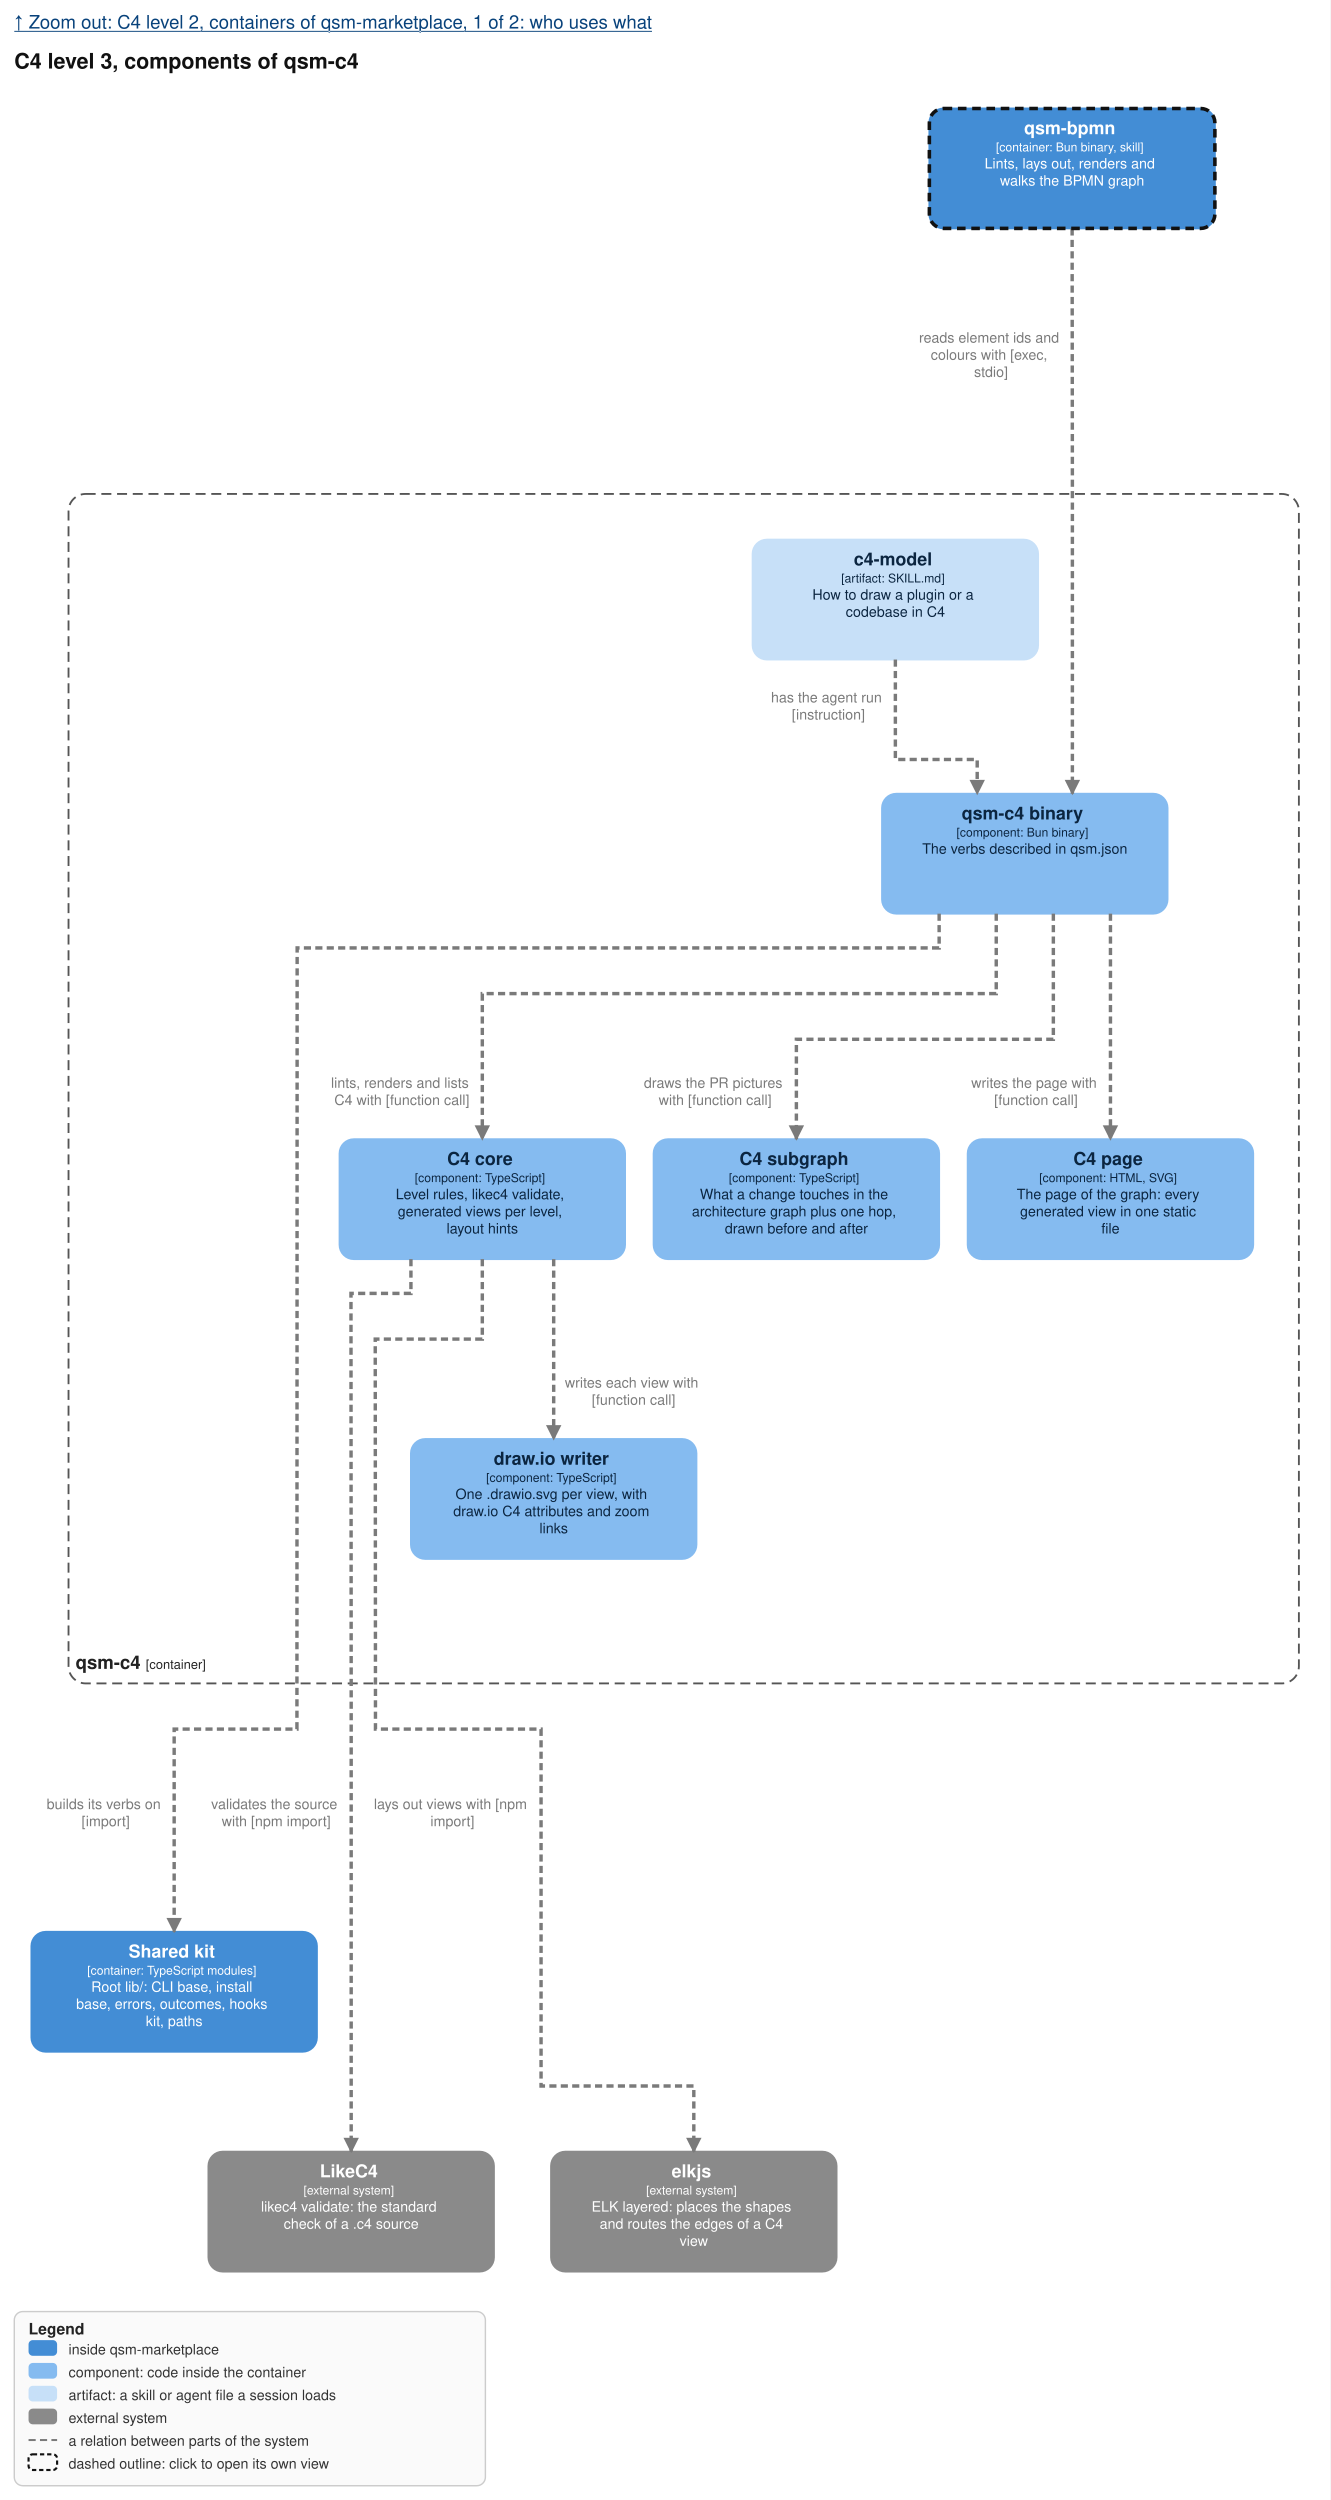
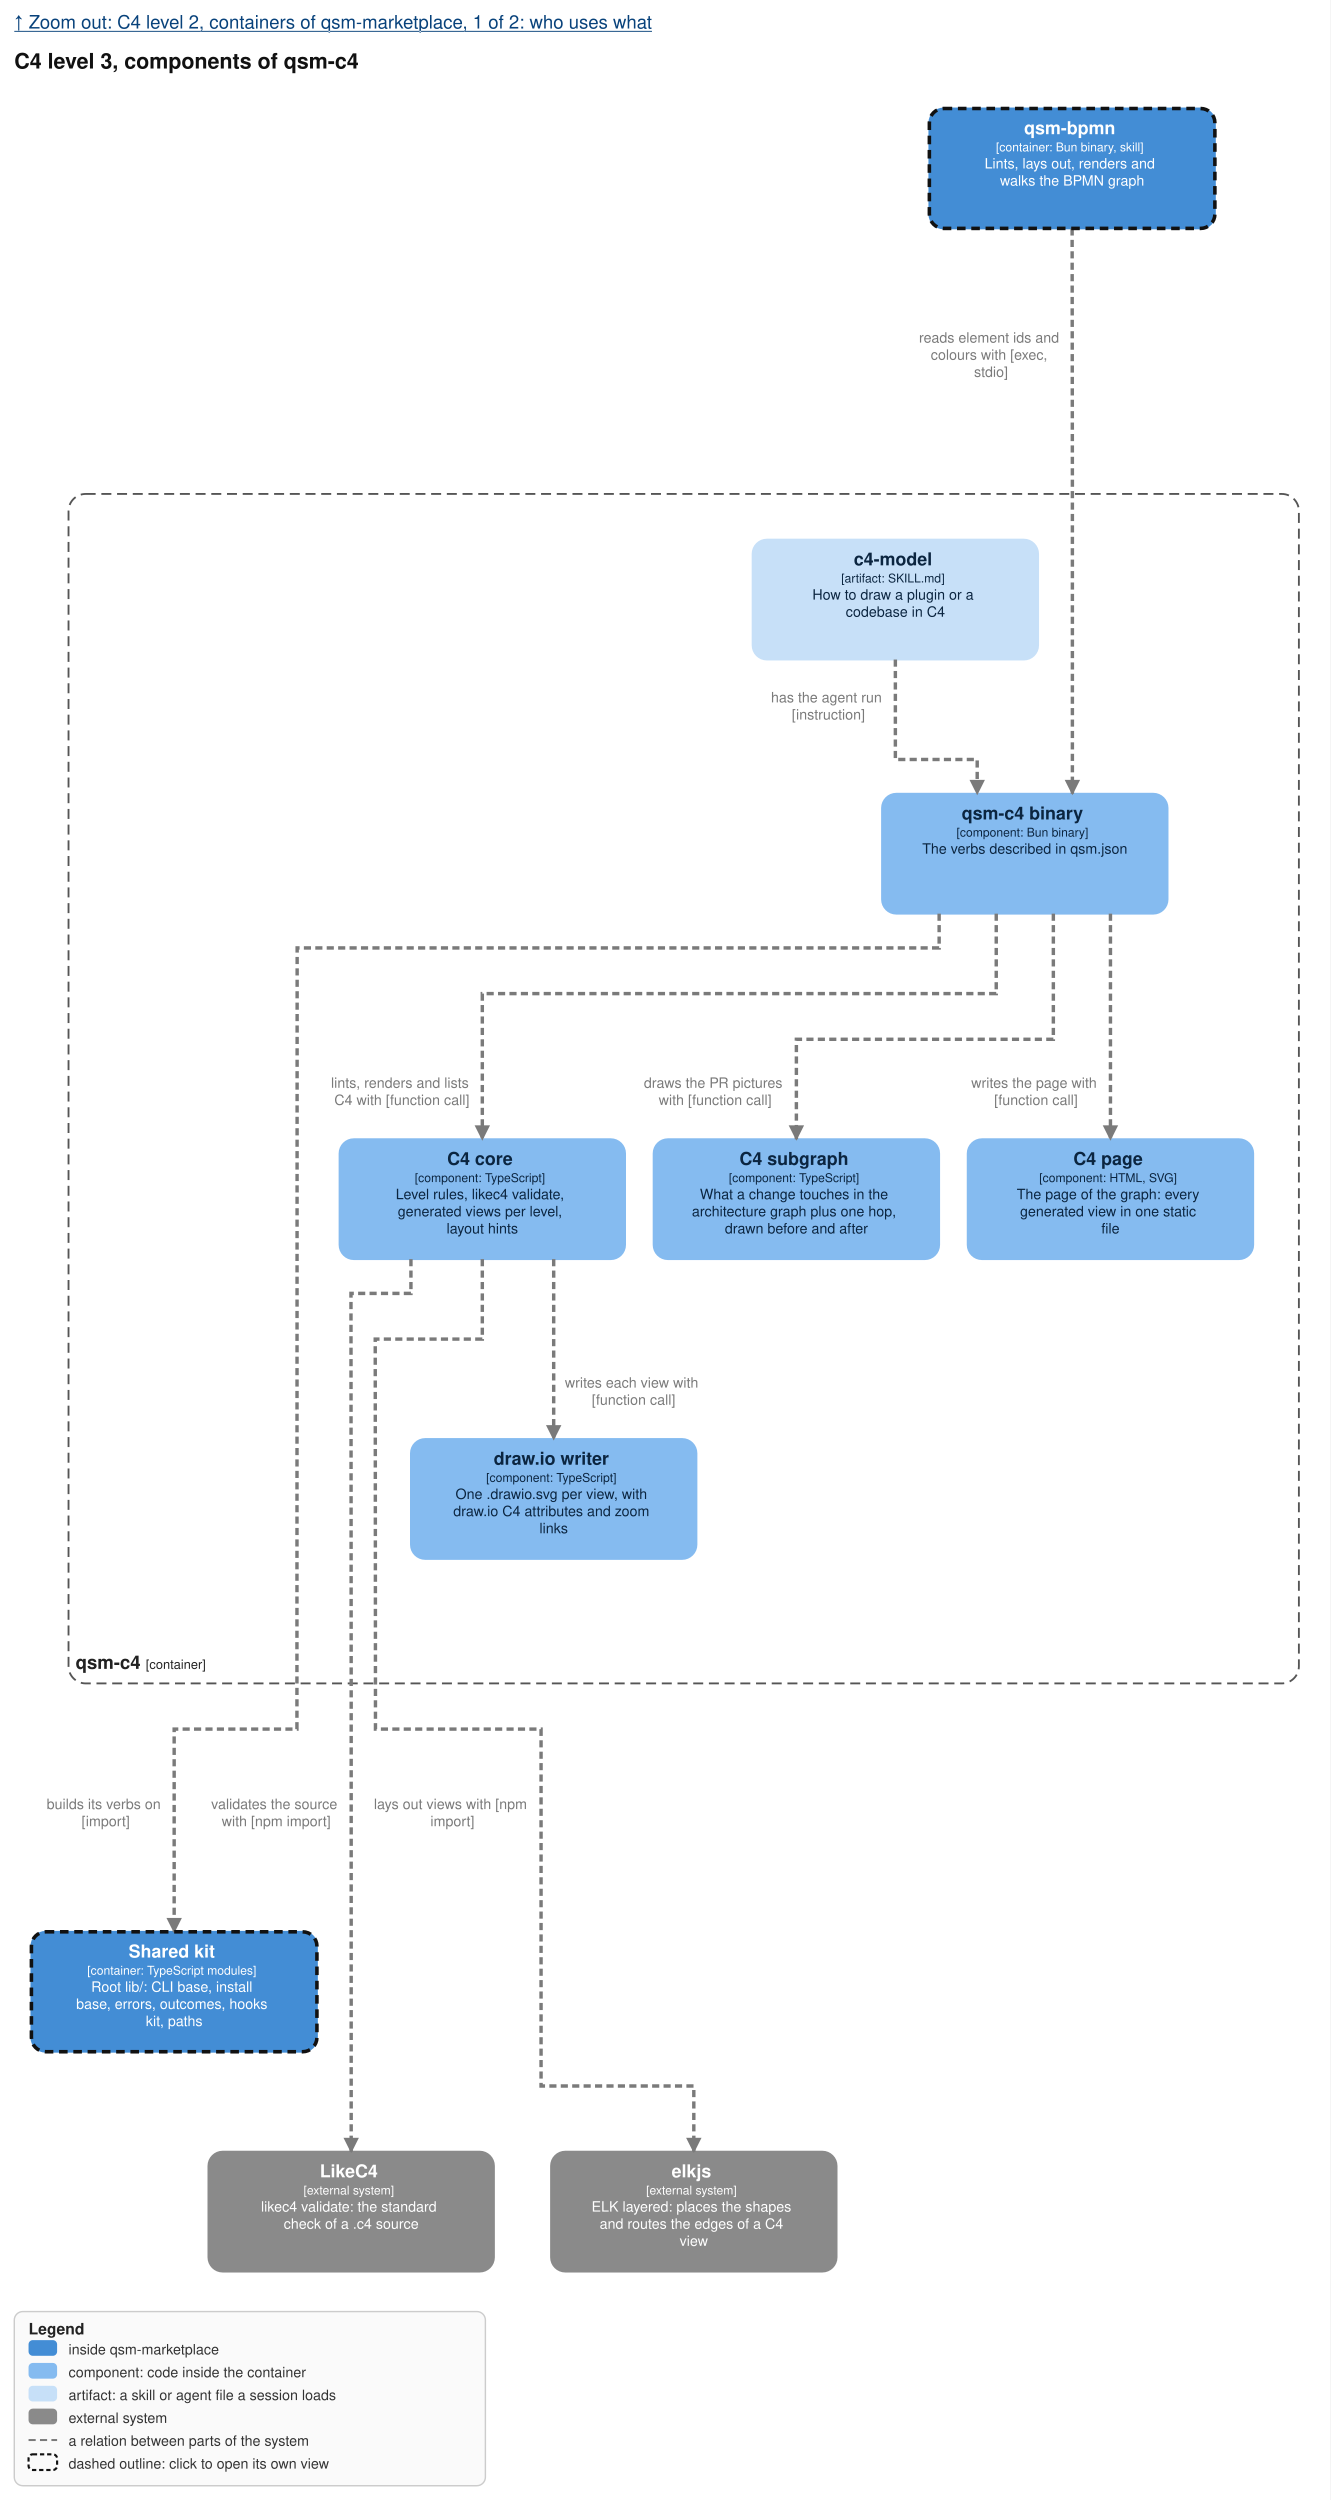
<svg xmlns="http://www.w3.org/2000/svg" content="&lt;mxfile host=&quot;qsm-c4&quot;&gt;&lt;diagram name=&quot;components-c4&quot; id=&quot;components-c4&quot;&gt;&lt;mxGraphModel grid=&quot;1&quot; gridSize=&quot;10&quot; page=&quot;0&quot;&gt;&lt;root&gt;&lt;mxCell id=&quot;0&quot;/&gt;&lt;mxCell id=&quot;1&quot; parent=&quot;0&quot;/&gt;&lt;object id=&quot;c2&quot; label=&quot;&amp;lt;b&amp;gt;%c4Name%&amp;lt;/b&amp;gt;&amp;lt;div&amp;gt;[%c4Application%]&amp;lt;/div&amp;gt;&quot; placeholders=&quot;1&quot; c4Type=&quot;ContainerScopeBoundary&quot; c4Name=&quot;qsm-c4&quot; c4Application=&quot;Container&quot; c4Id=&quot;mp.c4&quot;&gt;&lt;mxCell style=&quot;rounded=1;fontSize=11;whiteSpace=wrap;html=1;dashed=1;arcSize=4;fillColor=none;strokeColor=#555555;fontColor=#222222;align=left;verticalAlign=bottom;spacing=10;dashPattern=8 4;metaEdit=1;connectable=0;&quot; vertex=&quot;1&quot; parent=&quot;1&quot;&gt;&lt;mxGeometry x=&quot;38&quot; y=&quot;282&quot; width=&quot;861.848&quot; height=&quot;833.2&quot; as=&quot;geometry&quot;/&gt;&lt;/mxCell&gt;&lt;/object&gt;&lt;object id=&quot;c3&quot; label=&quot;&amp;lt;b&amp;gt;%c4Name%&amp;lt;/b&amp;gt;&amp;lt;div&amp;gt;[%c4Type%%c4TechnologySep%%c4Technology%]&amp;lt;/div&amp;gt;&amp;lt;div style=&amp;quot;font-size:11px&amp;quot;&amp;gt;%c4Description%&amp;lt;/div&amp;gt;&quot; placeholders=&quot;1&quot; c4Type=&quot;Component&quot; c4Name=&quot;qsm-c4 binary&quot; c4Technology=&quot;Bun binary&quot; c4TechnologySep=&quot;: &quot; c4Description=&quot;The verbs described in qsm.json&quot; c4Id=&quot;mp.c4.tool&quot; c4Tags=&quot;&quot; c4Path=&quot;plugins/qsm-c4/scripts/cli.ts&quot;&gt;&lt;mxCell style=&quot;rounded=1;whiteSpace=wrap;html=1;arcSize=10;fillColor=#85bbf0;strokeColor=#85bbf0;fontColor=#0b2540;metaEdit=1;resizable=1;&quot; vertex=&quot;1&quot; parent=&quot;1&quot;&gt;&lt;mxGeometry x=&quot;607.848&quot; y=&quot;492&quot; width=&quot;200&quot; height=&quot;84&quot; as=&quot;geometry&quot;/&gt;&lt;/mxCell&gt;&lt;/object&gt;&lt;object id=&quot;c4&quot; label=&quot;&amp;lt;b&amp;gt;%c4Name%&amp;lt;/b&amp;gt;&amp;lt;div&amp;gt;[%c4Type%%c4TechnologySep%%c4Technology%]&amp;lt;/div&amp;gt;&amp;lt;div style=&amp;quot;font-size:11px&amp;quot;&amp;gt;%c4Description%&amp;lt;/div&amp;gt;&quot; placeholders=&quot;1&quot; c4Type=&quot;Component&quot; c4Name=&quot;C4 core&quot; c4Technology=&quot;TypeScript&quot; c4TechnologySep=&quot;: &quot; c4Description=&quot;Level rules, likec4 validate, generated views per level, layout hints&quot; c4Id=&quot;mp.c4.core&quot; c4Tags=&quot;&quot; c4Path=&quot;plugins/qsm-c4/lib/c4&quot;&gt;&lt;mxCell style=&quot;rounded=1;whiteSpace=wrap;html=1;arcSize=10;fillColor=#85bbf0;strokeColor=#85bbf0;fontColor=#0b2540;metaEdit=1;resizable=1;&quot; vertex=&quot;1&quot; parent=&quot;1&quot;&gt;&lt;mxGeometry x=&quot;227.848&quot; y=&quot;734&quot; width=&quot;200&quot; height=&quot;84&quot; as=&quot;geometry&quot;/&gt;&lt;/mxCell&gt;&lt;/object&gt;&lt;object id=&quot;c5&quot; label=&quot;&amp;lt;b&amp;gt;%c4Name%&amp;lt;/b&amp;gt;&amp;lt;div&amp;gt;[%c4Type%%c4TechnologySep%%c4Technology%]&amp;lt;/div&amp;gt;&amp;lt;div style=&amp;quot;font-size:11px&amp;quot;&amp;gt;%c4Description%&amp;lt;/div&amp;gt;&quot; placeholders=&quot;1&quot; c4Type=&quot;Component&quot; c4Name=&quot;draw.io writer&quot; c4Technology=&quot;TypeScript&quot; c4TechnologySep=&quot;: &quot; c4Description=&quot;One .drawio.svg per view, with draw.io C4 attributes and zoom links&quot; c4Id=&quot;mp.c4.drawio&quot; c4Tags=&quot;&quot; c4Path=&quot;plugins/qsm-c4/lib/c4/drawio.ts&quot;&gt;&lt;mxCell style=&quot;rounded=1;whiteSpace=wrap;html=1;arcSize=10;fillColor=#85bbf0;strokeColor=#85bbf0;fontColor=#0b2540;metaEdit=1;resizable=1;&quot; vertex=&quot;1&quot; parent=&quot;1&quot;&gt;&lt;mxGeometry x=&quot;277.848&quot; y=&quot;944&quot; width=&quot;200&quot; height=&quot;84&quot; as=&quot;geometry&quot;/&gt;&lt;/mxCell&gt;&lt;/object&gt;&lt;object id=&quot;c6&quot; label=&quot;&amp;lt;b&amp;gt;%c4Name%&amp;lt;/b&amp;gt;&amp;lt;div&amp;gt;[%c4Type%%c4TechnologySep%%c4Technology%]&amp;lt;/div&amp;gt;&amp;lt;div style=&amp;quot;font-size:11px&amp;quot;&amp;gt;%c4Description%&amp;lt;/div&amp;gt;&quot; placeholders=&quot;1&quot; c4Type=&quot;Component&quot; c4Name=&quot;C4 page&quot; c4Technology=&quot;HTML, SVG&quot; c4TechnologySep=&quot;: &quot; c4Description=&quot;The page of the graph: every generated view in one static file&quot; c4Id=&quot;mp.c4.pages&quot; c4Tags=&quot;&quot; c4Path=&quot;plugins/qsm-c4/pages&quot;&gt;&lt;mxCell style=&quot;rounded=1;whiteSpace=wrap;html=1;arcSize=10;fillColor=#85bbf0;strokeColor=#85bbf0;fontColor=#0b2540;metaEdit=1;resizable=1;&quot; vertex=&quot;1&quot; parent=&quot;1&quot;&gt;&lt;mxGeometry x=&quot;667.848&quot; y=&quot;734&quot; width=&quot;200&quot; height=&quot;84&quot; as=&quot;geometry&quot;/&gt;&lt;/mxCell&gt;&lt;/object&gt;&lt;object id=&quot;c7&quot; label=&quot;&amp;lt;b&amp;gt;%c4Name%&amp;lt;/b&amp;gt;&amp;lt;div&amp;gt;[%c4Type%%c4TechnologySep%%c4Technology%]&amp;lt;/div&amp;gt;&amp;lt;div style=&amp;quot;font-size:11px&amp;quot;&amp;gt;%c4Description%&amp;lt;/div&amp;gt;&quot; placeholders=&quot;1&quot; c4Type=&quot;Component&quot; c4Name=&quot;C4 subgraph&quot; c4Technology=&quot;TypeScript&quot; c4TechnologySep=&quot;: &quot; c4Description=&quot;What a change touches in the architecture graph plus one hop, drawn before and after&quot; c4Id=&quot;mp.c4.subgraph&quot; c4Tags=&quot;&quot; c4Path=&quot;plugins/qsm-c4/lib/subgraph.ts&quot;&gt;&lt;mxCell style=&quot;rounded=1;whiteSpace=wrap;html=1;arcSize=10;fillColor=#85bbf0;strokeColor=#85bbf0;fontColor=#0b2540;metaEdit=1;resizable=1;&quot; vertex=&quot;1&quot; parent=&quot;1&quot;&gt;&lt;mxGeometry x=&quot;447.848&quot; y=&quot;734&quot; width=&quot;200&quot; height=&quot;84&quot; as=&quot;geometry&quot;/&gt;&lt;/mxCell&gt;&lt;/object&gt;&lt;object id=&quot;c8&quot; label=&quot;&amp;lt;b&amp;gt;%c4Name%&amp;lt;/b&amp;gt;&amp;lt;div&amp;gt;[%c4Type%%c4TechnologySep%%c4Technology%]&amp;lt;/div&amp;gt;&amp;lt;div style=&amp;quot;font-size:11px&amp;quot;&amp;gt;%c4Description%&amp;lt;/div&amp;gt;&quot; placeholders=&quot;1&quot; c4Type=&quot;Component&quot; c4Name=&quot;c4-model&quot; c4Technology=&quot;SKILL.md&quot; c4TechnologySep=&quot;: &quot; c4Description=&quot;How to draw a plugin or a codebase in C4&quot; c4Id=&quot;mp.c4.skill&quot; c4Tags=&quot;artifact&quot; c4Path=&quot;plugins/qsm-c4/skills/c4-model&quot;&gt;&lt;mxCell style=&quot;rounded=1;whiteSpace=wrap;html=1;arcSize=10;fillColor=#c7e0f8;strokeColor=#c7e0f8;fontColor=#0b2540;metaEdit=1;resizable=1;&quot; vertex=&quot;1&quot; parent=&quot;1&quot;&gt;&lt;mxGeometry x=&quot;517.181&quot; y=&quot;314&quot; width=&quot;200&quot; height=&quot;84&quot; as=&quot;geometry&quot;/&gt;&lt;/mxCell&gt;&lt;/object&gt;&lt;object id=&quot;c9&quot; label=&quot;&amp;lt;b&amp;gt;%c4Name%&amp;lt;/b&amp;gt;&amp;lt;div&amp;gt;[%c4Type%%c4TechnologySep%%c4Technology%]&amp;lt;/div&amp;gt;&amp;lt;div style=&amp;quot;font-size:11px&amp;quot;&amp;gt;%c4Description%&amp;lt;/div&amp;gt;&quot; placeholders=&quot;1&quot; c4Type=&quot;Container&quot; c4Name=&quot;qsm-bpmn&quot; c4Technology=&quot;Bun binary, skill&quot; c4TechnologySep=&quot;: &quot; c4Description=&quot;Lints, lays out, renders and walks the BPMN graph&quot; c4Id=&quot;mp.bpmn&quot; c4Tags=&quot;&quot; c4Path=&quot;plugins/qsm-bpmn&quot; c4Group=&quot;Features&quot;&gt;&lt;mxCell style=&quot;rounded=1;whiteSpace=wrap;html=1;arcSize=10;fillColor=#438dd5;strokeColor=#438dd5;fontColor=#ffffff;metaEdit=1;resizable=1;&quot; vertex=&quot;1&quot; parent=&quot;1&quot;&gt;&lt;mxGeometry x=&quot;641&quot; y=&quot;12&quot; width=&quot;200&quot; height=&quot;84&quot; as=&quot;geometry&quot;/&gt;&lt;/mxCell&gt;&lt;/object&gt;&lt;object id=&quot;c10&quot; label=&quot;&amp;lt;b&amp;gt;%c4Name%&amp;lt;/b&amp;gt;&amp;lt;div&amp;gt;[%c4Type%%c4TechnologySep%%c4Technology%]&amp;lt;/div&amp;gt;&amp;lt;div style=&amp;quot;font-size:11px&amp;quot;&amp;gt;%c4Description%&amp;lt;/div&amp;gt;&quot; placeholders=&quot;1&quot; c4Type=&quot;Container&quot; c4Name=&quot;Shared kit&quot; c4Technology=&quot;TypeScript modules&quot; c4TechnologySep=&quot;: &quot; c4Description=&quot;Root lib/: CLI base, install base, errors, outcomes, hooks kit, paths&quot; c4Id=&quot;mp.lib&quot; c4Tags=&quot;shared&quot; c4Path=&quot;lib&quot; c4Group=&quot;Core&quot;&gt;&lt;mxCell style=&quot;rounded=1;whiteSpace=wrap;html=1;arcSize=10;fillColor=#438dd5;strokeColor=#438dd5;fontColor=#ffffff;metaEdit=1;resizable=1;&quot; vertex=&quot;1&quot; parent=&quot;1&quot;&gt;&lt;mxGeometry x=&quot;12&quot; y=&quot;1289.2&quot; width=&quot;200&quot; height=&quot;84&quot; as=&quot;geometry&quot;/&gt;&lt;/mxCell&gt;&lt;/object&gt;&lt;object id=&quot;c11&quot; label=&quot;&amp;lt;b&amp;gt;%c4Name%&amp;lt;/b&amp;gt;&amp;lt;div&amp;gt;[%c4Type%%c4TechnologySep%%c4Technology%]&amp;lt;/div&amp;gt;&amp;lt;div style=&amp;quot;font-size:11px&amp;quot;&amp;gt;%c4Description%&amp;lt;/div&amp;gt;&quot; placeholders=&quot;1&quot; c4Type=&quot;Software System&quot; c4Name=&quot;LikeC4&quot; c4Technology=&quot;&quot; c4TechnologySep=&quot;&quot; c4Description=&quot;likec4 validate: the standard check of a .c4 source&quot; c4Id=&quot;likec4&quot; c4Tags=&quot;external&quot;&gt;&lt;mxCell style=&quot;rounded=1;whiteSpace=wrap;html=1;arcSize=10;fillColor=#8a8a8a;strokeColor=#8a8a8a;fontColor=#ffffff;metaEdit=1;resizable=1;&quot; vertex=&quot;1&quot; parent=&quot;1&quot;&gt;&lt;mxGeometry x=&quot;136&quot; y=&quot;1443.2&quot; width=&quot;200&quot; height=&quot;84&quot; as=&quot;geometry&quot;/&gt;&lt;/mxCell&gt;&lt;/object&gt;&lt;object id=&quot;c12&quot; label=&quot;&amp;lt;b&amp;gt;%c4Name%&amp;lt;/b&amp;gt;&amp;lt;div&amp;gt;[%c4Type%%c4TechnologySep%%c4Technology%]&amp;lt;/div&amp;gt;&amp;lt;div style=&amp;quot;font-size:11px&amp;quot;&amp;gt;%c4Description%&amp;lt;/div&amp;gt;&quot; placeholders=&quot;1&quot; c4Type=&quot;Software System&quot; c4Name=&quot;elkjs&quot; c4Technology=&quot;&quot; c4TechnologySep=&quot;&quot; c4Description=&quot;ELK layered: places the shapes and routes the edges of a C4 view&quot; c4Id=&quot;elk&quot; c4Tags=&quot;external&quot;&gt;&lt;mxCell style=&quot;rounded=1;whiteSpace=wrap;html=1;arcSize=10;fillColor=#8a8a8a;strokeColor=#8a8a8a;fontColor=#ffffff;metaEdit=1;resizable=1;&quot; vertex=&quot;1&quot; parent=&quot;1&quot;&gt;&lt;mxGeometry x=&quot;376&quot; y=&quot;1443.2&quot; width=&quot;200&quot; height=&quot;84&quot; as=&quot;geometry&quot;/&gt;&lt;/mxCell&gt;&lt;/object&gt;&lt;object id=&quot;c13&quot; label=&quot;%c4Description%&quot; placeholders=&quot;1&quot; c4Type=&quot;Relationship&quot; c4Description=&quot;reads element ids and colours with [exec, stdio]&quot;&gt;&lt;mxCell style=&quot;edgeStyle=orthogonalEdgeStyle;rounded=1;endArrow=blockThin;endFill=1;html=1;fontSize=10;strokeColor=#7a7a7a;fontColor=#7a7a7a;strokeWidth=2.4;dashed=1;metaEdit=1;&quot; edge=&quot;1&quot; parent=&quot;1&quot; source=&quot;c9&quot; target=&quot;c3&quot;&gt;&lt;mxGeometry relative=&quot;1&quot; as=&quot;geometry&quot;&gt;&lt;Array as=&quot;points&quot;&gt;&lt;mxPoint x=&quot;741.181&quot; y=&quot;274&quot;/&gt;&lt;/Array&gt;&lt;/mxGeometry&gt;&lt;/mxCell&gt;&lt;/object&gt;&lt;object id=&quot;c14&quot; label=&quot;%c4Description%&quot; placeholders=&quot;1&quot; c4Type=&quot;Relationship&quot; c4Description=&quot;lints, renders and lists C4 with [function call]&quot;&gt;&lt;mxCell style=&quot;edgeStyle=orthogonalEdgeStyle;rounded=1;endArrow=blockThin;endFill=1;html=1;fontSize=10;strokeColor=#7a7a7a;fontColor=#7a7a7a;strokeWidth=2.4;dashed=1;metaEdit=1;&quot; edge=&quot;1&quot; parent=&quot;1&quot; source=&quot;c3&quot; target=&quot;c4&quot;&gt;&lt;mxGeometry relative=&quot;1&quot; as=&quot;geometry&quot;&gt;&lt;Array as=&quot;points&quot;&gt;&lt;mxPoint x=&quot;687.848&quot; y=&quot;632&quot;/&gt;&lt;mxPoint x=&quot;327.848&quot; y=&quot;632&quot;/&gt;&lt;/Array&gt;&lt;/mxGeometry&gt;&lt;/mxCell&gt;&lt;/object&gt;&lt;object id=&quot;c15&quot; label=&quot;%c4Description%&quot; placeholders=&quot;1&quot; c4Type=&quot;Relationship&quot; c4Description=&quot;builds its verbs on [import]&quot;&gt;&lt;mxCell style=&quot;edgeStyle=orthogonalEdgeStyle;rounded=1;endArrow=blockThin;endFill=1;html=1;fontSize=10;strokeColor=#7a7a7a;fontColor=#7a7a7a;strokeWidth=2.4;dashed=1;metaEdit=1;&quot; edge=&quot;1&quot; parent=&quot;1&quot; source=&quot;c3&quot; target=&quot;c10&quot;&gt;&lt;mxGeometry relative=&quot;1&quot; as=&quot;geometry&quot;&gt;&lt;Array as=&quot;points&quot;&gt;&lt;mxPoint x=&quot;647.848&quot; y=&quot;600&quot;/&gt;&lt;mxPoint x=&quot;198.148&quot; y=&quot;600&quot;/&gt;&lt;mxPoint x=&quot;198&quot; y=&quot;1123.2&quot;/&gt;&lt;mxPoint x=&quot;198&quot; y=&quot;1147.2&quot;/&gt;&lt;mxPoint x=&quot;112&quot; y=&quot;1147.2&quot;/&gt;&lt;/Array&gt;&lt;/mxGeometry&gt;&lt;/mxCell&gt;&lt;/object&gt;&lt;object id=&quot;c16&quot; label=&quot;%c4Description%&quot; placeholders=&quot;1&quot; c4Type=&quot;Relationship&quot; c4Description=&quot;writes each view with [function call]&quot;&gt;&lt;mxCell style=&quot;edgeStyle=orthogonalEdgeStyle;rounded=1;endArrow=blockThin;endFill=1;html=1;fontSize=10;strokeColor=#7a7a7a;fontColor=#7a7a7a;strokeWidth=2.4;dashed=1;metaEdit=1;&quot; edge=&quot;1&quot; parent=&quot;1&quot; source=&quot;c4&quot; target=&quot;c5&quot;&gt;&lt;mxGeometry relative=&quot;1&quot; as=&quot;geometry&quot;&gt;&lt;Array as=&quot;points&quot;&gt;&lt;/Array&gt;&lt;/mxGeometry&gt;&lt;/mxCell&gt;&lt;/object&gt;&lt;object id=&quot;c17&quot; label=&quot;%c4Description%&quot; placeholders=&quot;1&quot; c4Type=&quot;Relationship&quot; c4Description=&quot;has the agent run [instruction]&quot;&gt;&lt;mxCell style=&quot;edgeStyle=orthogonalEdgeStyle;rounded=1;endArrow=blockThin;endFill=1;html=1;fontSize=10;strokeColor=#7a7a7a;fontColor=#7a7a7a;strokeWidth=2.4;dashed=1;metaEdit=1;&quot; edge=&quot;1&quot; parent=&quot;1&quot; source=&quot;c8&quot; target=&quot;c3&quot;&gt;&lt;mxGeometry relative=&quot;1&quot; as=&quot;geometry&quot;&gt;&lt;Array as=&quot;points&quot;&gt;&lt;mxPoint x=&quot;617.181&quot; y=&quot;468&quot;/&gt;&lt;mxPoint x=&quot;674.515&quot; y=&quot;468&quot;/&gt;&lt;/Array&gt;&lt;/mxGeometry&gt;&lt;/mxCell&gt;&lt;/object&gt;&lt;object id=&quot;c18&quot; label=&quot;%c4Description%&quot; placeholders=&quot;1&quot; c4Type=&quot;Relationship&quot; c4Description=&quot;draws the PR pictures with [function call]&quot;&gt;&lt;mxCell style=&quot;edgeStyle=orthogonalEdgeStyle;rounded=1;endArrow=blockThin;endFill=1;html=1;fontSize=10;strokeColor=#7a7a7a;fontColor=#7a7a7a;strokeWidth=2.4;dashed=1;metaEdit=1;&quot; edge=&quot;1&quot; parent=&quot;1&quot; source=&quot;c3&quot; target=&quot;c7&quot;&gt;&lt;mxGeometry relative=&quot;1&quot; as=&quot;geometry&quot;&gt;&lt;Array as=&quot;points&quot;&gt;&lt;mxPoint x=&quot;727.848&quot; y=&quot;664&quot;/&gt;&lt;mxPoint x=&quot;547.848&quot; y=&quot;664&quot;/&gt;&lt;/Array&gt;&lt;/mxGeometry&gt;&lt;/mxCell&gt;&lt;/object&gt;&lt;object id=&quot;c19&quot; label=&quot;%c4Description%&quot; placeholders=&quot;1&quot; c4Type=&quot;Relationship&quot; c4Description=&quot;writes the page with [function call]&quot;&gt;&lt;mxCell style=&quot;edgeStyle=orthogonalEdgeStyle;rounded=1;endArrow=blockThin;endFill=1;html=1;fontSize=10;strokeColor=#7a7a7a;fontColor=#7a7a7a;strokeWidth=2.4;dashed=1;metaEdit=1;&quot; edge=&quot;1&quot; parent=&quot;1&quot; source=&quot;c3&quot; target=&quot;c6&quot;&gt;&lt;mxGeometry relative=&quot;1&quot; as=&quot;geometry&quot;&gt;&lt;Array as=&quot;points&quot;&gt;&lt;/Array&gt;&lt;/mxGeometry&gt;&lt;/mxCell&gt;&lt;/object&gt;&lt;object id=&quot;c20&quot; label=&quot;%c4Description%&quot; placeholders=&quot;1&quot; c4Type=&quot;Relationship&quot; c4Description=&quot;validates the source with [npm import]&quot;&gt;&lt;mxCell style=&quot;edgeStyle=orthogonalEdgeStyle;rounded=1;endArrow=blockThin;endFill=1;html=1;fontSize=10;strokeColor=#7a7a7a;fontColor=#7a7a7a;strokeWidth=2.4;dashed=1;metaEdit=1;&quot; edge=&quot;1&quot; parent=&quot;1&quot; source=&quot;c4&quot; target=&quot;c11&quot;&gt;&lt;mxGeometry relative=&quot;1&quot; as=&quot;geometry&quot;&gt;&lt;Array as=&quot;points&quot;&gt;&lt;mxPoint x=&quot;277.848&quot; y=&quot;842&quot;/&gt;&lt;mxPoint x=&quot;235.848&quot; y=&quot;842&quot;/&gt;&lt;mxPoint x=&quot;236&quot; y=&quot;1123.2&quot;/&gt;&lt;/Array&gt;&lt;/mxGeometry&gt;&lt;/mxCell&gt;&lt;/object&gt;&lt;object id=&quot;c21&quot; label=&quot;%c4Description%&quot; placeholders=&quot;1&quot; c4Type=&quot;Relationship&quot; c4Description=&quot;lays out views with [npm import]&quot;&gt;&lt;mxCell style=&quot;edgeStyle=orthogonalEdgeStyle;rounded=1;endArrow=blockThin;endFill=1;html=1;fontSize=10;strokeColor=#7a7a7a;fontColor=#7a7a7a;strokeWidth=2.4;dashed=1;metaEdit=1;&quot; edge=&quot;1&quot; parent=&quot;1&quot; source=&quot;c4&quot; target=&quot;c12&quot;&gt;&lt;mxGeometry relative=&quot;1&quot; as=&quot;geometry&quot;&gt;&lt;Array as=&quot;points&quot;&gt;&lt;mxPoint x=&quot;327.848&quot; y=&quot;874&quot;/&gt;&lt;mxPoint x=&quot;252.848&quot; y=&quot;874&quot;/&gt;&lt;mxPoint x=&quot;253&quot; y=&quot;1123.2&quot;/&gt;&lt;mxPoint x=&quot;253&quot; y=&quot;1147.2&quot;/&gt;&lt;mxPoint x=&quot;369&quot; y=&quot;1147.2&quot;/&gt;&lt;mxPoint x=&quot;369&quot; y=&quot;1397.2&quot;/&gt;&lt;mxPoint x=&quot;476&quot; y=&quot;1397.2&quot;/&gt;&lt;/Array&gt;&lt;/mxGeometry&gt;&lt;/mxCell&gt;&lt;/object&gt;&lt;/root&gt;&lt;/mxGraphModel&gt;&lt;/diagram&gt;&lt;/mxfile&gt;" width="931.848" height="1751.2" viewBox="-10 -64 931.848 1751.2" font-family="Helvetica, Arial, sans-serif">
  <defs>
    <marker id="a08427b" viewBox="0 0 10 10" refX="9" refY="5" markerWidth="4.5" markerHeight="4.5" orient="auto">
      <path d="M0,0L10,5L0,10z" fill="#08427b" />
    </marker>
    <marker id="a6b4fbb" viewBox="0 0 10 10" refX="9" refY="5" markerWidth="4.5" markerHeight="4.5" orient="auto">
      <path d="M0,0L10,5L0,10z" fill="#6b4fbb" />
    </marker>
    <marker id="ac2410c" viewBox="0 0 10 10" refX="9" refY="5" markerWidth="4.5" markerHeight="4.5" orient="auto">
      <path d="M0,0L10,5L0,10z" fill="#c2410c" />
    </marker>
    <marker id="a15803d" viewBox="0 0 10 10" refX="9" refY="5" markerWidth="4.5" markerHeight="4.5" orient="auto">
      <path d="M0,0L10,5L0,10z" fill="#15803d" />
    </marker>
    <marker id="a0f766e" viewBox="0 0 10 10" refX="9" refY="5" markerWidth="4.5" markerHeight="4.5" orient="auto">
      <path d="M0,0L10,5L0,10z" fill="#0f766e" />
    </marker>
    <marker id="ab91c1c" viewBox="0 0 10 10" refX="9" refY="5" markerWidth="4.5" markerHeight="4.5" orient="auto">
      <path d="M0,0L10,5L0,10z" fill="#b91c1c" />
    </marker>
    <marker id="a7a7a7a" viewBox="0 0 10 10" refX="9" refY="5" markerWidth="4.5" markerHeight="4.5" orient="auto">
      <path d="M0,0L10,5L0,10z" fill="#7a7a7a" />
    </marker>
  </defs>
  <rect x="-10" y="-64" width="931.848" height="1751.2" fill="#ffffff" />
  <text x="0" y="-16" font-size="15" font-weight="bold" fill="#111111">C4 level 3, components of qsm-c4</text>
  <rect x="38" y="282" width="861.848" height="833.2" rx="12" fill="none" stroke="#555555" stroke-width="1.3" stroke-dasharray="7 4" />
  <rect x="607.848" y="492" width="200" height="84" rx="10" fill="#85bbf0" stroke="#85bbf0" stroke-width="1.3" />
  <text x="707.848" y="510" text-anchor="middle" fill="#0b2540">
    <tspan font-size="12.5" font-weight="bold">qsm-c4 binary</tspan>
    <tspan x="707.848" dy="12" font-size="8.5">[component: Bun binary]</tspan>
    <tspan x="707.848" dy="12" font-size="10">The verbs described in qsm.json</tspan>
  </text>
  <rect x="227.848" y="734" width="200" height="84" rx="10" fill="#85bbf0" stroke="#85bbf0" stroke-width="1.3" />
  <text x="327.848" y="752" text-anchor="middle" fill="#0b2540">
    <tspan font-size="12.5" font-weight="bold">C4 core</tspan>
    <tspan x="327.848" dy="12" font-size="8.5">[component: TypeScript]</tspan>
    <tspan x="327.848" dy="12" font-size="10">Level rules, likec4 validate,</tspan>
    <tspan x="327.848" dy="12" font-size="10">generated views per level,</tspan>
    <tspan x="327.848" dy="12" font-size="10">layout hints</tspan>
  </text>
  <rect x="277.848" y="944" width="200" height="84" rx="10" fill="#85bbf0" stroke="#85bbf0" stroke-width="1.3" />
  <text x="377.848" y="962" text-anchor="middle" fill="#0b2540">
    <tspan font-size="12.5" font-weight="bold">draw.io writer</tspan>
    <tspan x="377.848" dy="12" font-size="8.5">[component: TypeScript]</tspan>
    <tspan x="377.848" dy="12" font-size="10">One .drawio.svg per view, with</tspan>
    <tspan x="377.848" dy="12" font-size="10">draw.io C4 attributes and zoom</tspan>
    <tspan x="377.848" dy="12" font-size="10">links</tspan>
  </text>
  <rect x="667.848" y="734" width="200" height="84" rx="10" fill="#85bbf0" stroke="#85bbf0" stroke-width="1.3" />
  <text x="767.848" y="752" text-anchor="middle" fill="#0b2540">
    <tspan font-size="12.5" font-weight="bold">C4 page</tspan>
    <tspan x="767.848" dy="12" font-size="8.5">[component: HTML, SVG]</tspan>
    <tspan x="767.848" dy="12" font-size="10">The page of the graph: every</tspan>
    <tspan x="767.848" dy="12" font-size="10">generated view in one static</tspan>
    <tspan x="767.848" dy="12" font-size="10">file</tspan>
  </text>
  <rect x="447.848" y="734" width="200" height="84" rx="10" fill="#85bbf0" stroke="#85bbf0" stroke-width="1.3" />
  <text x="547.848" y="752" text-anchor="middle" fill="#0b2540">
    <tspan font-size="12.5" font-weight="bold">C4 subgraph</tspan>
    <tspan x="547.848" dy="12" font-size="8.5">[component: TypeScript]</tspan>
    <tspan x="547.848" dy="12" font-size="10">What a change touches in the</tspan>
    <tspan x="547.848" dy="12" font-size="10">architecture graph plus one hop,</tspan>
    <tspan x="547.848" dy="12" font-size="10">drawn before and after</tspan>
  </text>
  <rect x="517.181" y="314" width="200" height="84" rx="10" fill="#c7e0f8" stroke="#c7e0f8" stroke-width="1.3" />
  <text x="617.181" y="332" text-anchor="middle" fill="#0b2540">
    <tspan font-size="12.5" font-weight="bold">c4-model</tspan>
    <tspan x="617.181" dy="12" font-size="8.5">[artifact: SKILL.md]</tspan>
    <tspan x="617.181" dy="12" font-size="10">How to draw a plugin or a</tspan>
    <tspan x="617.181" dy="12" font-size="10">codebase in C4</tspan>
  </text>
  <rect x="641" y="12" width="200" height="84" rx="10" fill="#438dd5" stroke="#438dd5" stroke-width="1.3" />
  <text x="741" y="30" text-anchor="middle" fill="#ffffff">
    <tspan font-size="12.5" font-weight="bold">qsm-bpmn</tspan>
    <tspan x="741" dy="12" font-size="8.5">[container: Bun binary, skill]</tspan>
    <tspan x="741" dy="12" font-size="10">Lints, lays out, renders and</tspan>
    <tspan x="741" dy="12" font-size="10">walks the BPMN graph</tspan>
  </text>
  <rect x="12" y="1289.2" width="200" height="84" rx="10" fill="#438dd5" stroke="#438dd5" stroke-width="1.3" />
  <text x="112" y="1307.2" text-anchor="middle" fill="#ffffff">
    <tspan font-size="12.5" font-weight="bold">Shared kit</tspan>
    <tspan x="112" dy="12" font-size="8.5">[container: TypeScript modules]</tspan>
    <tspan x="112" dy="12" font-size="10">Root lib/: CLI base, install</tspan>
    <tspan x="112" dy="12" font-size="10">base, errors, outcomes, hooks</tspan>
    <tspan x="112" dy="12" font-size="10">kit, paths</tspan>
  </text>
  <rect x="136" y="1443.2" width="200" height="84" rx="10" fill="#8a8a8a" stroke="#8a8a8a" stroke-width="1.3" />
  <text x="236" y="1461.2" text-anchor="middle" fill="#ffffff">
    <tspan font-size="12.5" font-weight="bold">LikeC4</tspan>
    <tspan x="236" dy="12" font-size="8.5">[external system]</tspan>
    <tspan x="236" dy="12" font-size="10">likec4 validate: the standard</tspan>
    <tspan x="236" dy="12" font-size="10">check of a .c4 source</tspan>
  </text>
  <rect x="376" y="1443.2" width="200" height="84" rx="10" fill="#8a8a8a" stroke="#8a8a8a" stroke-width="1.3" />
  <text x="476" y="1461.2" text-anchor="middle" fill="#ffffff">
    <tspan font-size="12.5" font-weight="bold">elkjs</tspan>
    <tspan x="476" dy="12" font-size="8.5">[external system]</tspan>
    <tspan x="476" dy="12" font-size="10">ELK layered: places the shapes</tspan>
    <tspan x="476" dy="12" font-size="10">and routes the edges of a C4</tspan>
    <tspan x="476" dy="12" font-size="10">view</tspan>
  </text>
  <polyline points="741,96 741.181,274 741.181,492" fill="none" stroke="#7a7a7a" stroke-width="2.4" stroke-dasharray="5 3" marker-end="url(#a7a7a7a)" />
  <polyline points="687.848,576 687.848,632 327.848,632 327.848,734" fill="none" stroke="#7a7a7a" stroke-width="2.4" stroke-dasharray="5 3" marker-end="url(#a7a7a7a)" />
  <polyline points="647.848,576 647.848,600 198.148,600 198,1123.2 198,1147.2 112,1147.2 112,1289.2" fill="none" stroke="#7a7a7a" stroke-width="2.4" stroke-dasharray="5 3" marker-end="url(#a7a7a7a)" />
  <polyline points="377.848,818 377.848,944" fill="none" stroke="#7a7a7a" stroke-width="2.4" stroke-dasharray="5 3" marker-end="url(#a7a7a7a)" />
  <polyline points="617.181,398 617.181,468 674.515,468 674.515,492" fill="none" stroke="#7a7a7a" stroke-width="2.4" stroke-dasharray="5 3" marker-end="url(#a7a7a7a)" />
  <polyline points="727.848,576 727.848,664 547.848,664 547.848,734" fill="none" stroke="#7a7a7a" stroke-width="2.4" stroke-dasharray="5 3" marker-end="url(#a7a7a7a)" />
  <polyline points="767.848,576 767.848,734" fill="none" stroke="#7a7a7a" stroke-width="2.4" stroke-dasharray="5 3" marker-end="url(#a7a7a7a)" />
  <polyline points="277.848,818 277.848,842 235.848,842 236,1123.2 236,1443.2" fill="none" stroke="#7a7a7a" stroke-width="2.4" stroke-dasharray="5 3" marker-end="url(#a7a7a7a)" />
  <polyline points="327.848,818 327.848,874 252.848,874 253,1123.2 253,1147.2 369,1147.2 369,1397.2 476,1397.2 476,1443.2" fill="none" stroke="#7a7a7a" stroke-width="2.4" stroke-dasharray="5 3" marker-end="url(#a7a7a7a)" />
  <rect x="43" y="1092" width="91.148" height="18.2" fill="#ffffff" />
  <text x="88.574" y="1105" font-size="13" font-weight="bold" fill="#222222" text-anchor="middle">qsm-c4 <tspan font-size="9" font-weight="normal">[container]</tspan>
  </text>
  <rect x="635" y="166" width="98.38" height="38" rx="2" fill="#ffffff" />
  <text x="684.19" y="176" font-size="10" fill="#7a7a7a" text-anchor="middle">
    <tspan x="684.19" dy="0">reads element ids and</tspan>
    <tspan x="684.19" dy="12">colours with [exec,</tspan>
    <tspan x="684.19" dy="12">stdio]</tspan>
  </text>
  <rect x="223.148" y="688" width="96.7" height="26" rx="2" fill="#ffffff" />
  <text x="271.498" y="698" font-size="10" fill="#7a7a7a" text-anchor="middle">
    <tspan x="271.498" dy="0">lints, renders and lists</tspan>
    <tspan x="271.498" dy="12">C4 with [function call]</tspan>
  </text>
  <rect x="24" y="1193.2" width="80.03" height="26" rx="2" fill="#ffffff" />
  <text x="64.015" y="1203.2" font-size="10" fill="#7a7a7a" text-anchor="middle">
    <tspan x="64.015" dy="0">builds its verbs on</tspan>
    <tspan x="64.015" dy="12">[import]</tspan>
  </text>
  <rect x="386.848" y="898" width="93.91" height="26" rx="2" fill="#ffffff" />
  <text x="433.803" y="908" font-size="10" fill="#7a7a7a" text-anchor="middle">
    <tspan x="433.803" dy="0">writes each view with</tspan>
    <tspan x="433.803" dy="12">[function call]</tspan>
  </text>
  <rect x="531.351" y="418" width="77.83" height="26" rx="2" fill="#ffffff" />
  <text x="570.266" y="428" font-size="10" fill="#7a7a7a" text-anchor="middle">
    <tspan x="570.266" dy="0">has the agent run</tspan>
    <tspan x="570.266" dy="12">[instruction]</tspan>
  </text>
  <rect x="442.038" y="688" width="97.81" height="26" rx="2" fill="#ffffff" />
  <text x="490.943" y="698" font-size="10" fill="#7a7a7a" text-anchor="middle">
    <tspan x="490.943" dy="0">draws the PR pictures</tspan>
    <tspan x="490.943" dy="12">with [function call]</tspan>
  </text>
  <rect x="671.478" y="688" width="88.37" height="26" rx="2" fill="#ffffff" />
  <text x="715.663" y="698" font-size="10" fill="#7a7a7a" text-anchor="middle">
    <tspan x="715.663" dy="0">writes the page with</tspan>
    <tspan x="715.663" dy="12">[function call]</tspan>
  </text>
  <rect x="139" y="1193.2" width="88.93" height="26" rx="2" fill="#ffffff" />
  <text x="183.465" y="1203.2" font-size="10" fill="#7a7a7a" text-anchor="middle">
    <tspan x="183.465" dy="0">validates the source</tspan>
    <tspan x="183.465" dy="12">with [npm import]</tspan>
  </text>
  <rect x="253" y="1193.2" width="107.81" height="26" rx="2" fill="#ffffff" />
  <text x="306.905" y="1203.2" font-size="10" fill="#7a7a7a" text-anchor="middle">
    <tspan x="306.905" dy="0">lays out views with [npm</tspan>
    <tspan x="306.905" dy="12">import]</tspan>
  </text>
  <rect x="0" y="1555.2" width="330" height="122" rx="6" fill="#fafafa" stroke="#cccccc" />
  <text x="10" y="1571.2" font-size="11" font-weight="bold" fill="#222222">Legend</text>
  <rect x="10" y="1575.2" width="20" height="11" rx="3" fill="#438dd5" />
  <text x="38" y="1585.2" font-size="10" fill="#333333">inside qsm-marketplace</text>
  <rect x="10" y="1591.2" width="20" height="11" rx="3" fill="#85bbf0" />
  <text x="38" y="1601.2" font-size="10" fill="#333333">component: code inside the container</text>
  <rect x="10" y="1607.2" width="20" height="11" rx="3" fill="#c7e0f8" />
  <text x="38" y="1617.2" font-size="10" fill="#333333">artifact: a skill or agent file a session loads</text>
  <rect x="10" y="1623.2" width="20" height="11" rx="3" fill="#8a8a8a" />
  <text x="38" y="1633.2" font-size="10" fill="#333333">external system</text>
  <line x1="10" y1="1645.2" x2="30" y2="1645.2" stroke="#7a7a7a" stroke-width="1.4" stroke-dasharray="5 3" />
  <text x="38" y="1649.2" font-size="10" fill="#333333">a relation between parts of the system</text>
  <rect x="10" y="1655.2" width="20" height="11" rx="3" fill="none" stroke="#111111" stroke-width="1.5" stroke-dasharray="3 2" />
  <text x="38" y="1665.2" font-size="10" fill="#333333">dashed outline: click to open its own view</text>
  <g class="zoom-links">
    <a href="marketplace.components-bpmn-uses.drawio.svg">
      <rect x="641" y="12" width="200" height="84" rx="10" fill="#ffffff" fill-opacity="0" stroke="#111111" stroke-width="2.5" stroke-dasharray="6 4" style="cursor: pointer" />
    </a>
+     <a href="marketplace.components-lib.drawio.svg">
+       <rect x="12" y="1289.2" width="200" height="84" rx="10" fill="#ffffff" fill-opacity="0" stroke="#111111" stroke-width="2.5" stroke-dasharray="6 4" style="cursor: pointer" />
+     </a>
    <a href="marketplace.containers-uses.drawio.svg">
      <text x="0" y="-44" font-size="13" fill="#08427b" text-decoration="underline">↑ Zoom out: C4 level 2, containers of qsm-marketplace, 1 of 2: who uses what</text>
    </a>
  </g>
</svg>
